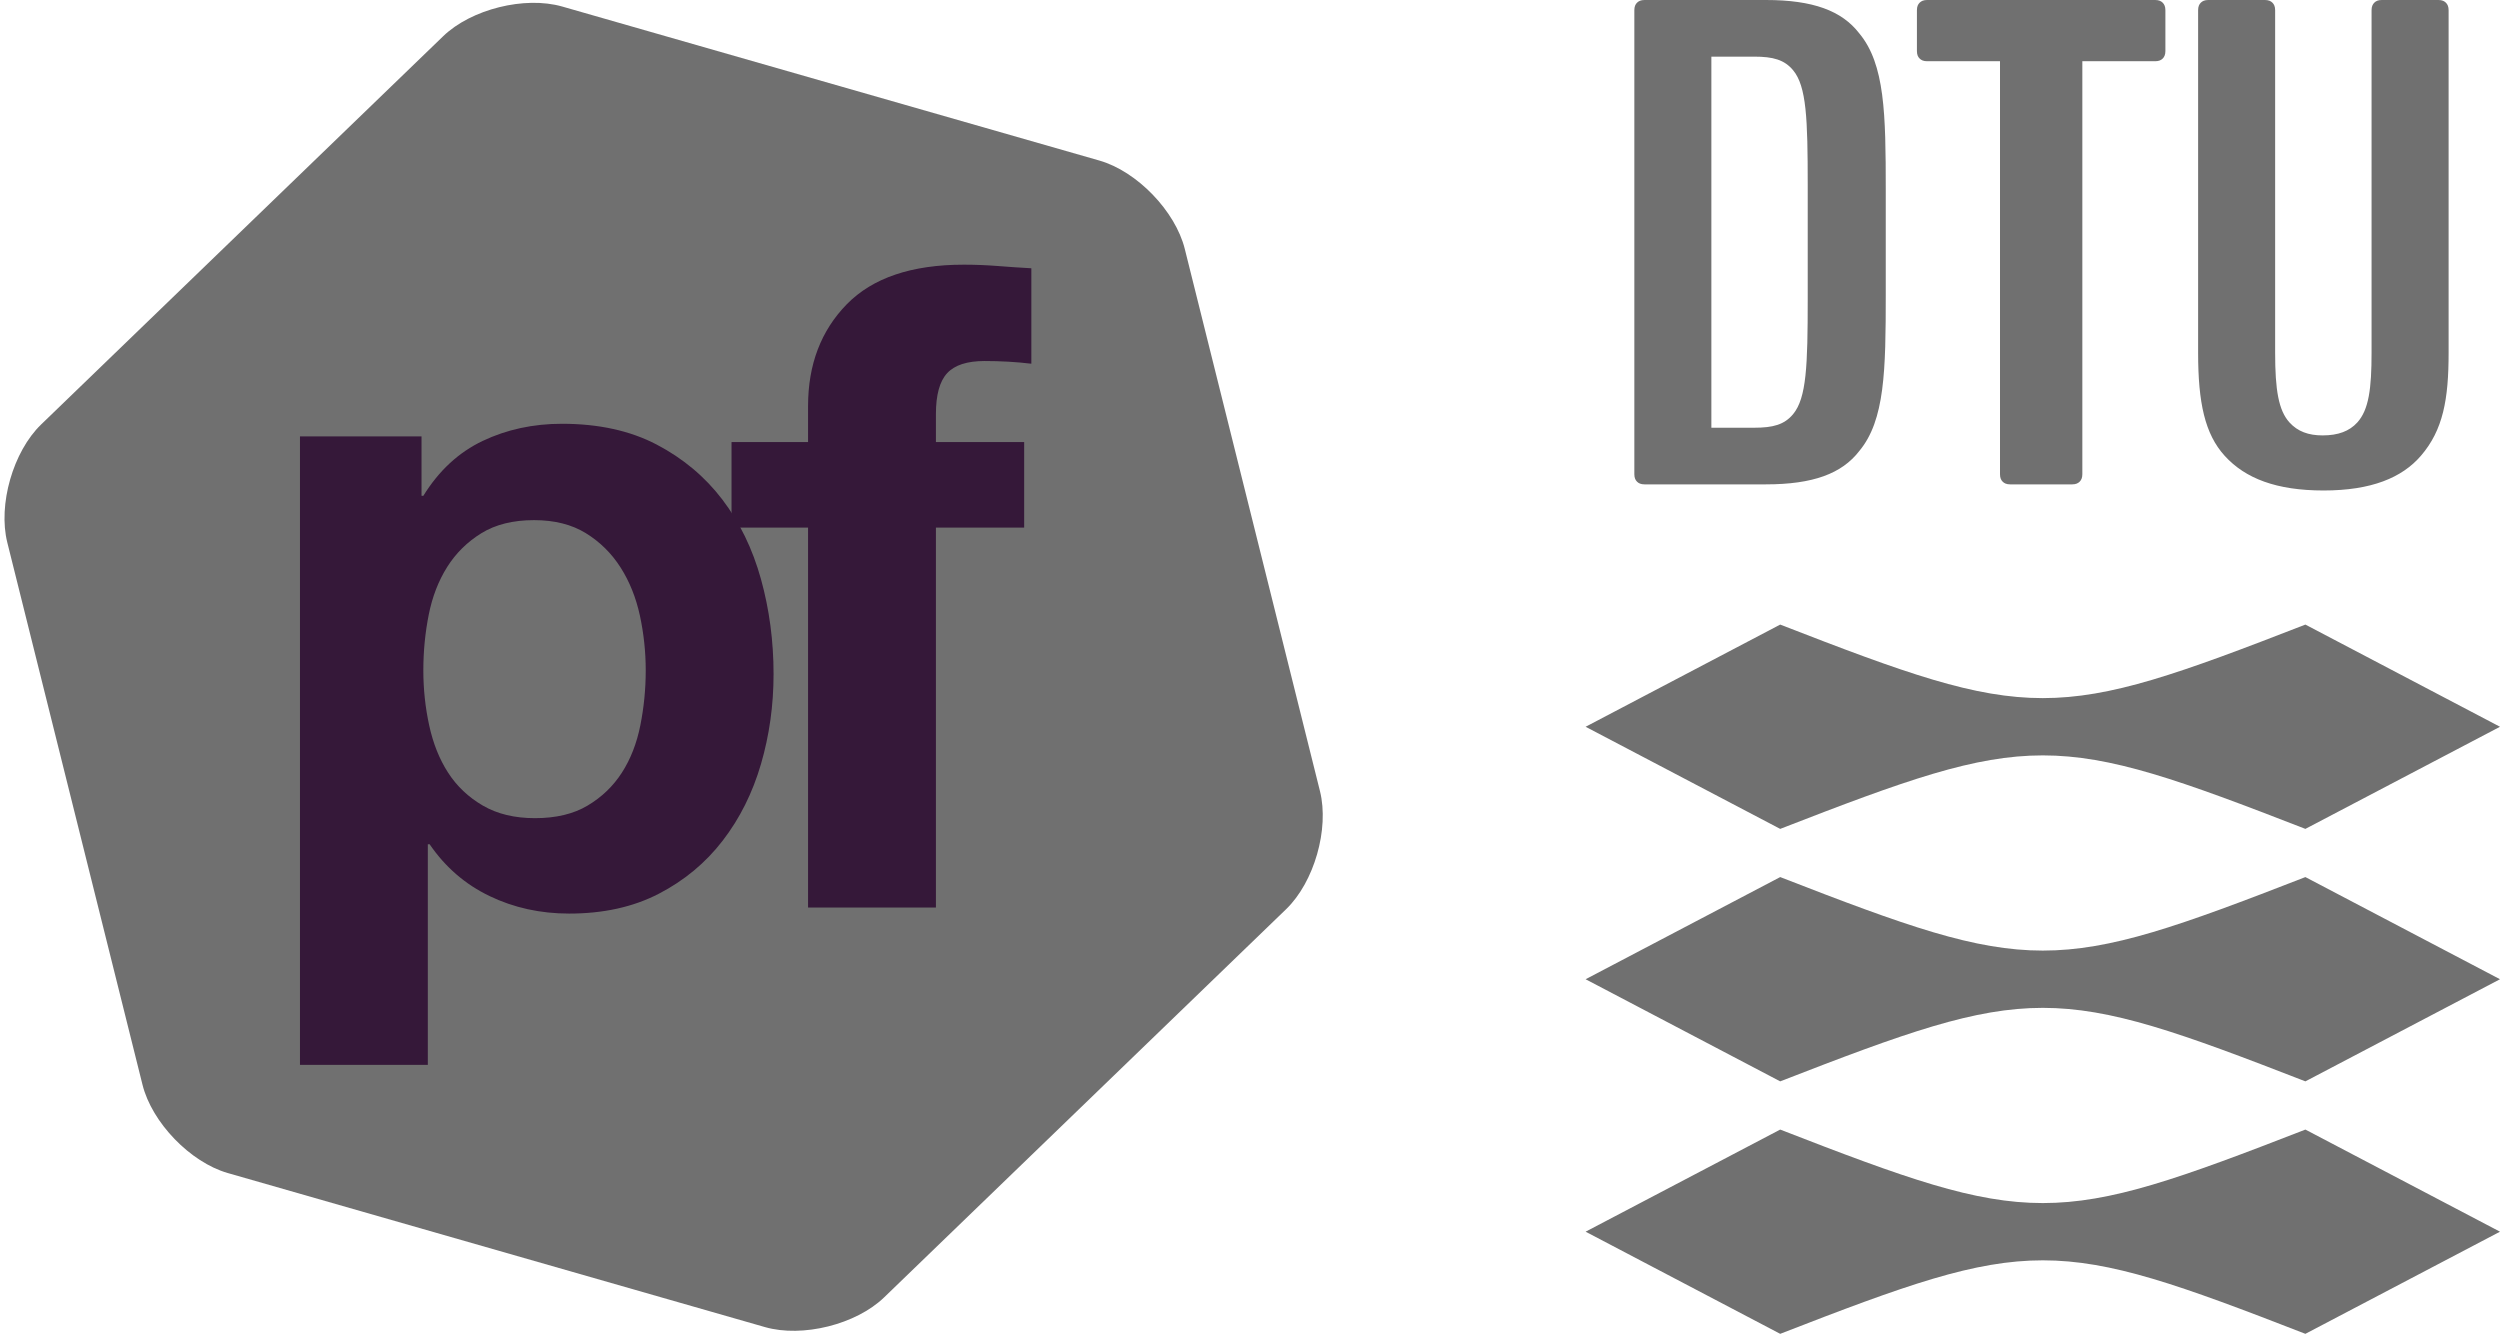
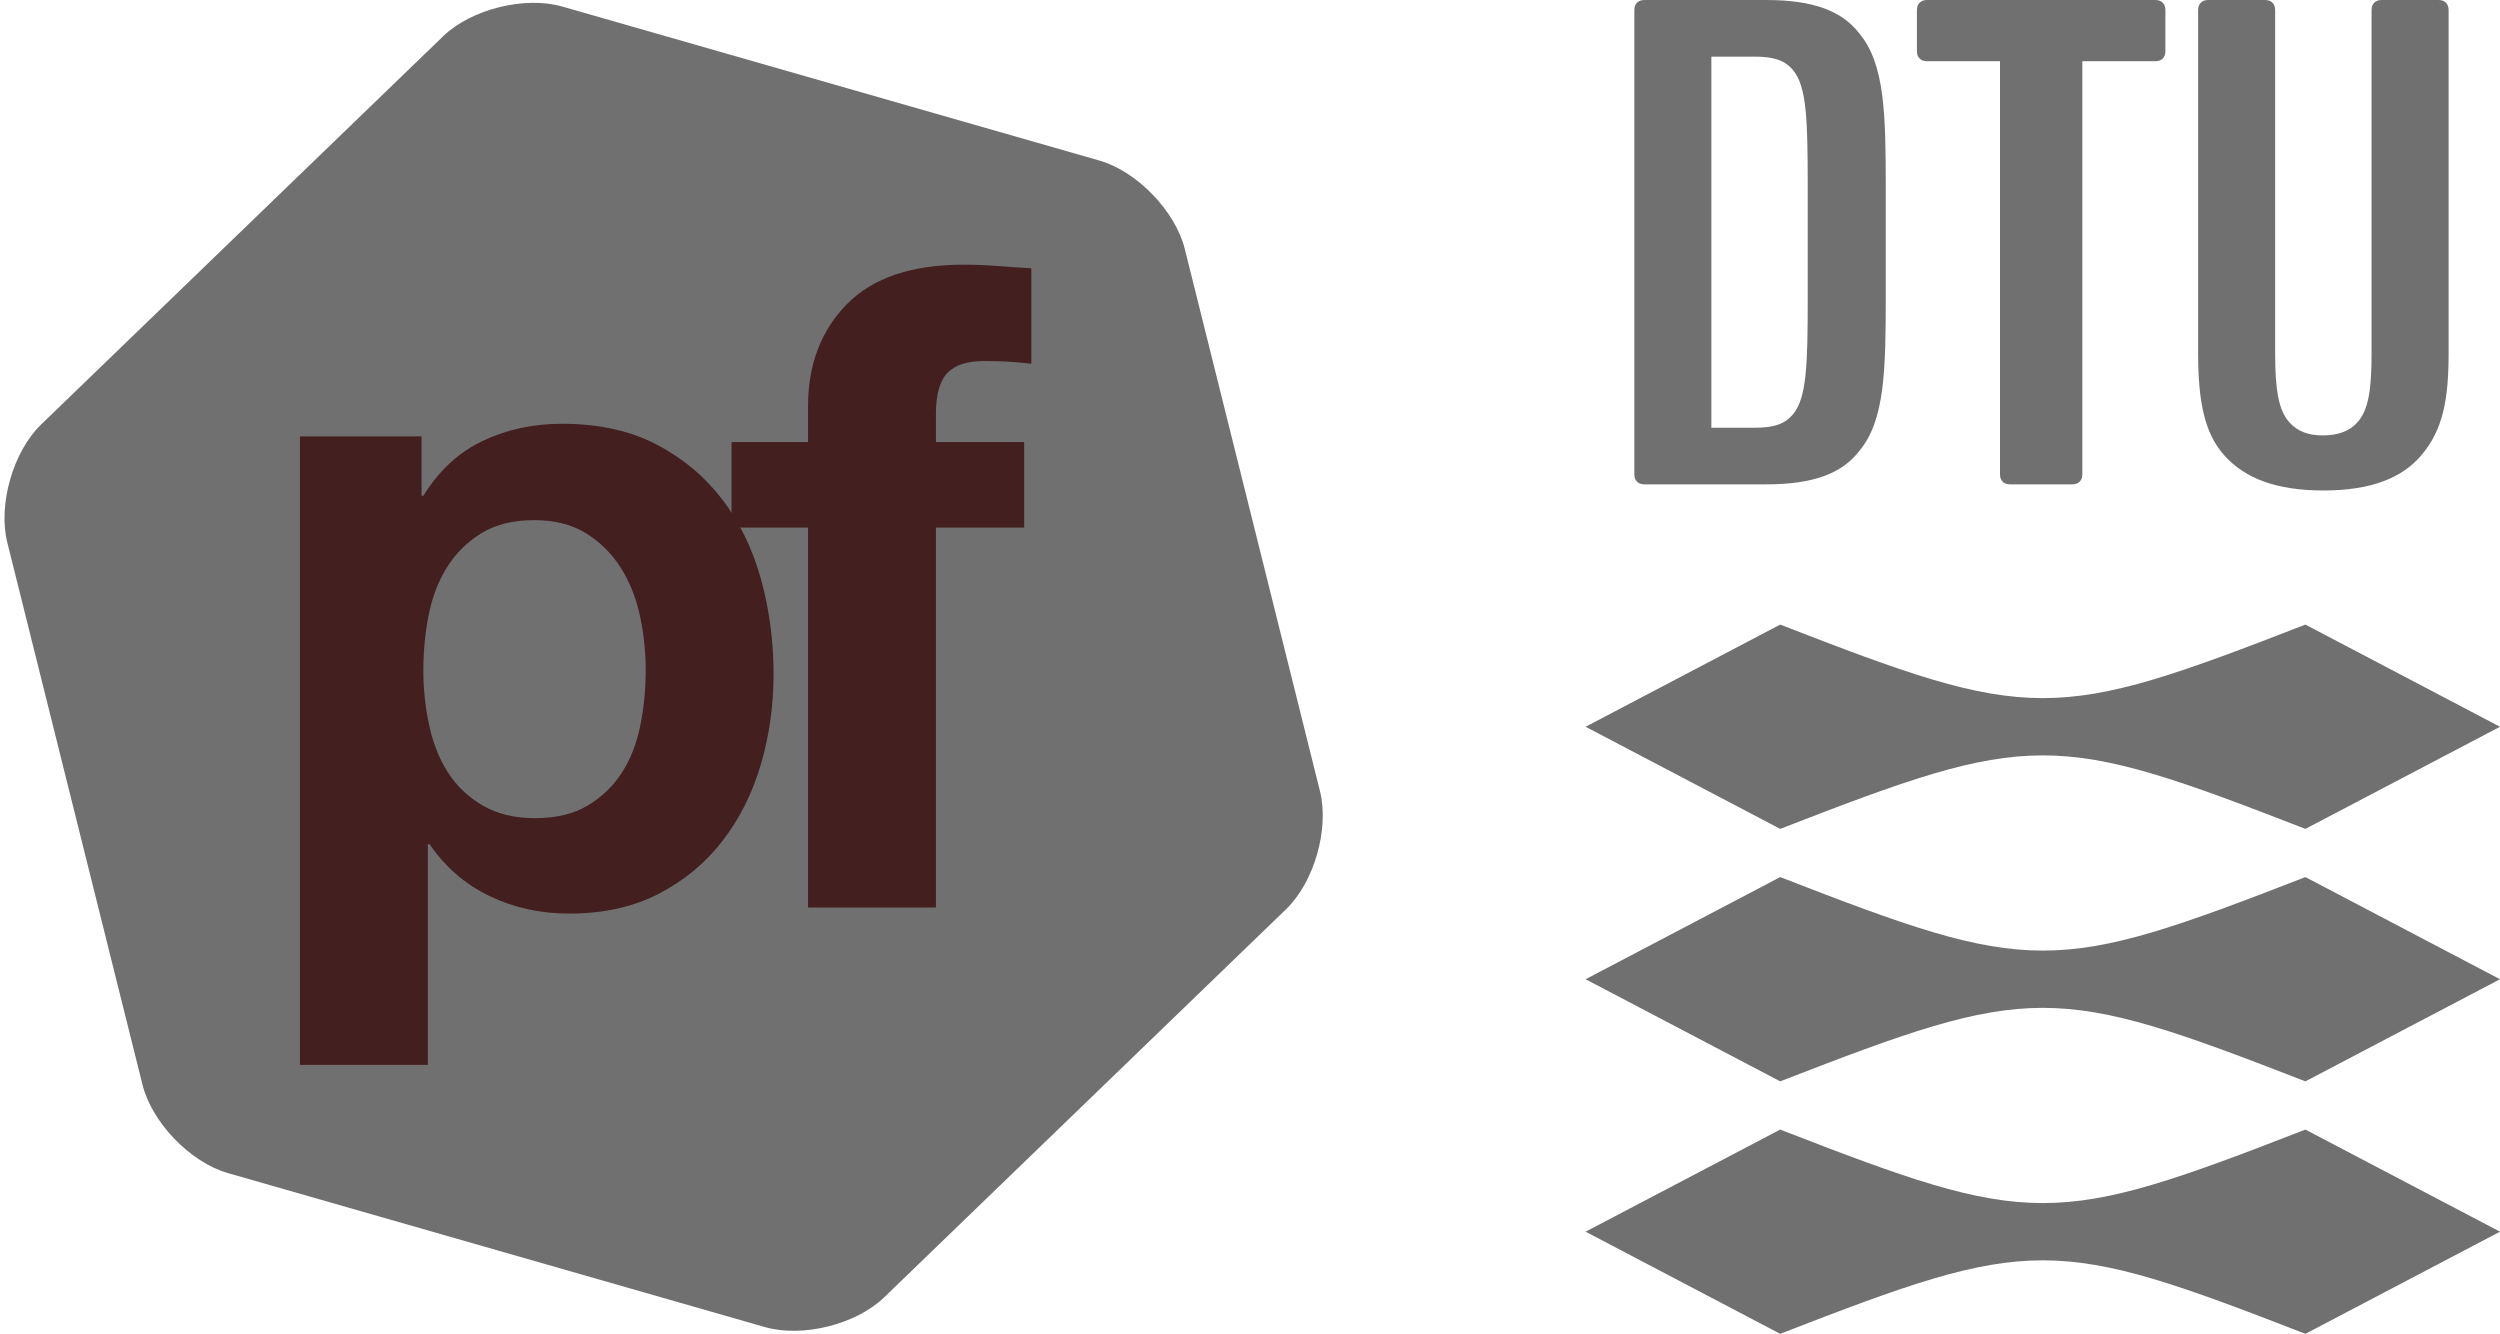
<svg xmlns="http://www.w3.org/2000/svg" width="132.75" height="70.826" id="svg4196" version="1.1">
  <defs id="defs4198">
    <clipPath clipPathUnits="userSpaceOnUse" id="clipPath16">
      <path d="m 0,841.89 595.276,0 L 595.276,0 0,0 0,841.89 z" id="path18" />
    </clipPath>
  </defs>
  <g id="layer1" transform="translate(-244.4017,-296.3297)">
    <g transform="matrix(1.25,0,0,-1.25,-143.6042,856.8876)" id="g12" style="fill:#000000;fill-opacity:1;opacity:0.56">
      <g id="g14" clip-path="url(#clipPath16)" style="fill:#000000;fill-opacity:1">
        <g id="g20" transform="translate(380.2627,448.4463)" style="fill:#000000;fill-opacity:1">
          <path d="m 0,0 c -0.154,0 -0.249,-0.047 -0.317,-0.115 -0.069,-0.069 -0.114,-0.162 -0.114,-0.318 l 0,-19.712 c 0,-0.154 0.045,-0.249 0.114,-0.317 0.068,-0.068 0.163,-0.114 0.317,-0.114 l 5.156,0 c 2.003,0 3.225,0.455 3.966,1.414 1.092,1.309 1.127,3.422 1.127,6.662 l 0,4.423 c 0,3.24 -0.035,5.353 -1.127,6.662 C 8.381,-0.456 7.159,0 5.156,0 L 0,0 z m 2.841,-2.406 1.816,0 c 0.805,0 1.283,-0.131 1.655,-0.576 0.572,-0.686 0.622,-2.073 0.622,-4.869 l 0,-4.875 c 0,-2.796 -0.05,-4.182 -0.622,-4.869 C 5.94,-18.04 5.462,-18.17 4.657,-18.17 l -1.816,0 0,15.764 z m 31.318,1.973 c 0,0.156 -0.047,0.249 -0.115,0.318 C 33.977,-0.047 33.882,0 33.728,0 l -2.411,0 c -0.154,0 -0.249,-0.047 -0.316,-0.115 -0.068,-0.069 -0.115,-0.162 -0.115,-0.318 l 0,-14.552 c 0,-1.519 -0.115,-2.422 -0.608,-2.964 -0.335,-0.367 -0.808,-0.547 -1.472,-0.547 -0.602,0 -1.058,0.167 -1.407,0.55 -0.466,0.514 -0.609,1.387 -0.609,2.961 l 0,14.552 c 0,0.156 -0.046,0.249 -0.114,0.318 C 26.607,-0.047 26.513,0 26.357,0 L 23.949,0 C 23.794,0 23.7,-0.047 23.632,-0.115 23.563,-0.184 23.518,-0.277 23.518,-0.433 l 0,-14.557 c 0,-2.119 0.288,-3.448 1.129,-4.373 0.875,-0.963 2.198,-1.473 4.202,-1.473 2.027,0 3.332,0.542 4.134,1.475 0.944,1.096 1.176,2.403 1.176,4.371 l 0,14.557 z M 18.6,-20.145 c 0,-0.154 -0.046,-0.249 -0.115,-0.317 -0.068,-0.068 -0.162,-0.114 -0.316,-0.114 l -2.637,0 c -0.154,0 -0.249,0.046 -0.316,0.114 -0.07,0.068 -0.114,0.163 -0.114,0.317 l 0,17.544 -3.097,0 c -0.155,0 -0.248,0.046 -0.317,0.114 -0.07,0.068 -0.115,0.163 -0.115,0.317 l 0,1.737 c 0,0.156 0.045,0.249 0.115,0.318 C 11.757,-0.047 11.85,0 12.005,0 l 9.691,0 c 0.155,0 0.249,-0.047 0.318,-0.115 0.067,-0.069 0.114,-0.162 0.114,-0.318 l 0,-1.737 c 0,-0.154 -0.047,-0.249 -0.114,-0.317 -0.069,-0.068 -0.163,-0.114 -0.318,-0.114 l -3.096,0 0,-17.544 z" style="fill:#000000;fill-opacity:1;fill-rule:nonzero;stroke:none" id="path22" />
        </g>
        <g id="g24" transform="translate(416.6045,417.5732)" style="fill:#000000;fill-opacity:1">
          <path d="m 0,0 -8.267,-4.338 c -10.703,4.163 -11.605,4.163 -22.31,0 L -38.843,0 l 8.266,4.341 c 10.705,-4.165 11.607,-4.165 22.31,0 L 0,0 z m 0,-10.725 -8.267,-4.338 c -10.703,4.163 -11.605,4.163 -22.31,0 l -8.266,4.338 8.266,4.34 c 10.705,-4.164 11.607,-4.164 22.31,0 L 0,-10.725 z m 0,-10.724 -8.267,-4.339 c -10.703,4.163 -11.605,4.163 -22.31,0 l -8.266,4.339 8.266,4.338 c 10.705,-4.163 11.607,-4.163 22.31,0 L 0,-21.449" style="fill:#000000;fill-opacity:1;fill-rule:nonzero;stroke:none" id="path26" />
        </g>
      </g>
    </g>
    <g id="g12-1" transform="matrix(0.08850471,0,0,-0.08850471,211.1005,400.3482)" style="opacity:0.56">
      <path d="m 512.922,471.5 c -22.481,6.441 -45.504,30.281 -51.16,52.969 l -81.121,325.355 c -5.657,22.692 3.476,54.547 20.3,70.793 l 241.204,232.933 c 16.824,16.24 48.98,24.26 71.46,17.81 l 322.325,-92.42 c 22.48,-6.45 45.5,-30.29 51.16,-52.98 l 81.12,-325.351 c 5.65,-22.691 -3.48,-54.546 -20.3,-70.793 L 906.703,396.891 c -16.824,-16.25 -48.98,-24.262 -71.461,-17.821 l -322.32,92.43" style="fill:#000000;fill-opacity:1;fill-rule:nonzero;stroke:none" id="path14" />
    </g>
-     <path d="m 275.606,339.104 c 0.748,-0.446 1.354,-1.027 1.817,-1.745 0.462,-0.717 0.789,-1.554 0.98,-2.51 0.191,-0.956 0.287,-1.928 0.287,-2.916 0,-0.988 -0.104,-1.96 -0.31,-2.916 -0.208,-0.956 -0.55,-1.809 -1.028,-2.558 -0.478,-0.748 -1.092,-1.355 -1.841,-1.817 -0.749,-0.462 -1.666,-0.693 -2.749,-0.693 -1.116,0 -2.048,0.232 -2.797,0.693 -0.749,0.462 -1.355,1.06 -1.817,1.793 -0.463,0.734 -0.789,1.578 -0.98,2.534 -0.191,0.956 -0.287,1.944 -0.287,2.964 0,0.988 0.103,1.96 0.311,2.916 0.207,0.956 0.541,1.793 1.004,2.51 0.462,0.717 1.076,1.299 1.841,1.745 0.765,0.447 1.69,0.67 2.773,0.67 1.116,0 2.048,-0.223 2.797,-0.67 z m -8.821,-19.602 0,3.155 0.096,0 c 0.828,-1.339 1.88,-2.31 3.155,-2.916 1.275,-0.605 2.678,-0.909 4.207,-0.909 1.944,0 3.617,0.367 5.02,1.1 1.403,0.734 2.565,1.705 3.49,2.917 0.924,1.212 1.609,2.622 2.056,4.231 0.446,1.61 0.669,3.291 0.669,5.043 0,1.658 -0.223,3.251 -0.669,4.781 -0.447,1.53 -1.124,2.885 -2.032,4.064 -0.908,1.18 -2.04,2.12 -3.395,2.821 -1.355,0.701 -2.94,1.052 -4.757,1.052 -1.53,0 -2.94,-0.31 -4.231,-0.932 -1.291,-0.621 -2.351,-1.538 -3.179,-2.749 l -0.096,0 0,11.713 -6.789,0 0,-33.371 6.454,0" style="fill:#351839;fill-opacity:1;fill-rule:nonzero;stroke:none" id="path16-1" />
-     <path d="m 283.246,324.344 0,-4.542 4.064,0 0,-1.913 c 0,-2.199 0.685,-3.999 2.055,-5.402 1.371,-1.402 3.442,-2.103 6.215,-2.103 0.606,0 1.212,0.024 1.817,0.072 0.606,0.048 1.196,0.088 1.769,0.119 l 0,5.068 c -0.797,-0.096 -1.626,-0.143 -2.486,-0.143 -0.924,0 -1.586,0.215 -1.984,0.645 -0.399,0.43 -0.597,1.155 -0.597,2.175 l 0,1.482 4.686,0 0,4.542 -4.686,0 0,20.176 -6.789,0 0,-20.176 -4.064,0" style="fill:#351839;fill-opacity:1;fill-rule:nonzero;stroke:none" id="path18-7-7" />
+     <path d="m 275.606,339.104 c 0.748,-0.446 1.354,-1.027 1.817,-1.745 0.462,-0.717 0.789,-1.554 0.98,-2.51 0.191,-0.956 0.287,-1.928 0.287,-2.916 0,-0.988 -0.104,-1.96 -0.31,-2.916 -0.208,-0.956 -0.55,-1.809 -1.028,-2.558 -0.478,-0.748 -1.092,-1.355 -1.841,-1.817 -0.749,-0.462 -1.666,-0.693 -2.749,-0.693 -1.116,0 -2.048,0.232 -2.797,0.693 -0.749,0.462 -1.355,1.06 -1.817,1.793 -0.463,0.734 -0.789,1.578 -0.98,2.534 -0.191,0.956 -0.287,1.944 -0.287,2.964 0,0.988 0.103,1.96 0.311,2.916 0.207,0.956 0.541,1.793 1.004,2.51 0.462,0.717 1.076,1.299 1.841,1.745 0.765,0.447 1.69,0.67 2.773,0.67 1.116,0 2.048,-0.223 2.797,-0.67 z m -8.821,-19.602 0,3.155 0.096,0 c 0.828,-1.339 1.88,-2.31 3.155,-2.916 1.275,-0.605 2.678,-0.909 4.207,-0.909 1.944,0 3.617,0.367 5.02,1.1 1.403,0.734 2.565,1.705 3.49,2.917 0.924,1.212 1.609,2.622 2.056,4.231 0.446,1.61 0.669,3.291 0.669,5.043 0,1.658 -0.223,3.251 -0.669,4.781 -0.447,1.53 -1.124,2.885 -2.032,4.064 -0.908,1.18 -2.04,2.12 -3.395,2.821 -1.355,0.701 -2.94,1.052 -4.757,1.052 -1.53,0 -2.94,-0.31 -4.231,-0.932 -1.291,-0.621 -2.351,-1.538 -3.179,-2.749 l -0.096,0 0,11.713 -6.789,0 0,-33.371 6.454,0" style="fill:#431f1f;fill-opacity:1;fill-rule:nonzero;stroke:none" id="path16-1" />
+     <path d="m 283.246,324.344 0,-4.542 4.064,0 0,-1.913 c 0,-2.199 0.685,-3.999 2.055,-5.402 1.371,-1.402 3.442,-2.103 6.215,-2.103 0.606,0 1.212,0.024 1.817,0.072 0.606,0.048 1.196,0.088 1.769,0.119 l 0,5.068 c -0.797,-0.096 -1.626,-0.143 -2.486,-0.143 -0.924,0 -1.586,0.215 -1.984,0.645 -0.399,0.43 -0.597,1.155 -0.597,2.175 l 0,1.482 4.686,0 0,4.542 -4.686,0 0,20.176 -6.789,0 0,-20.176 -4.064,0" style="fill:#431f1f;fill-opacity:1;fill-rule:nonzero;stroke:none" id="path18-7-7" />
  </g>
</svg>
